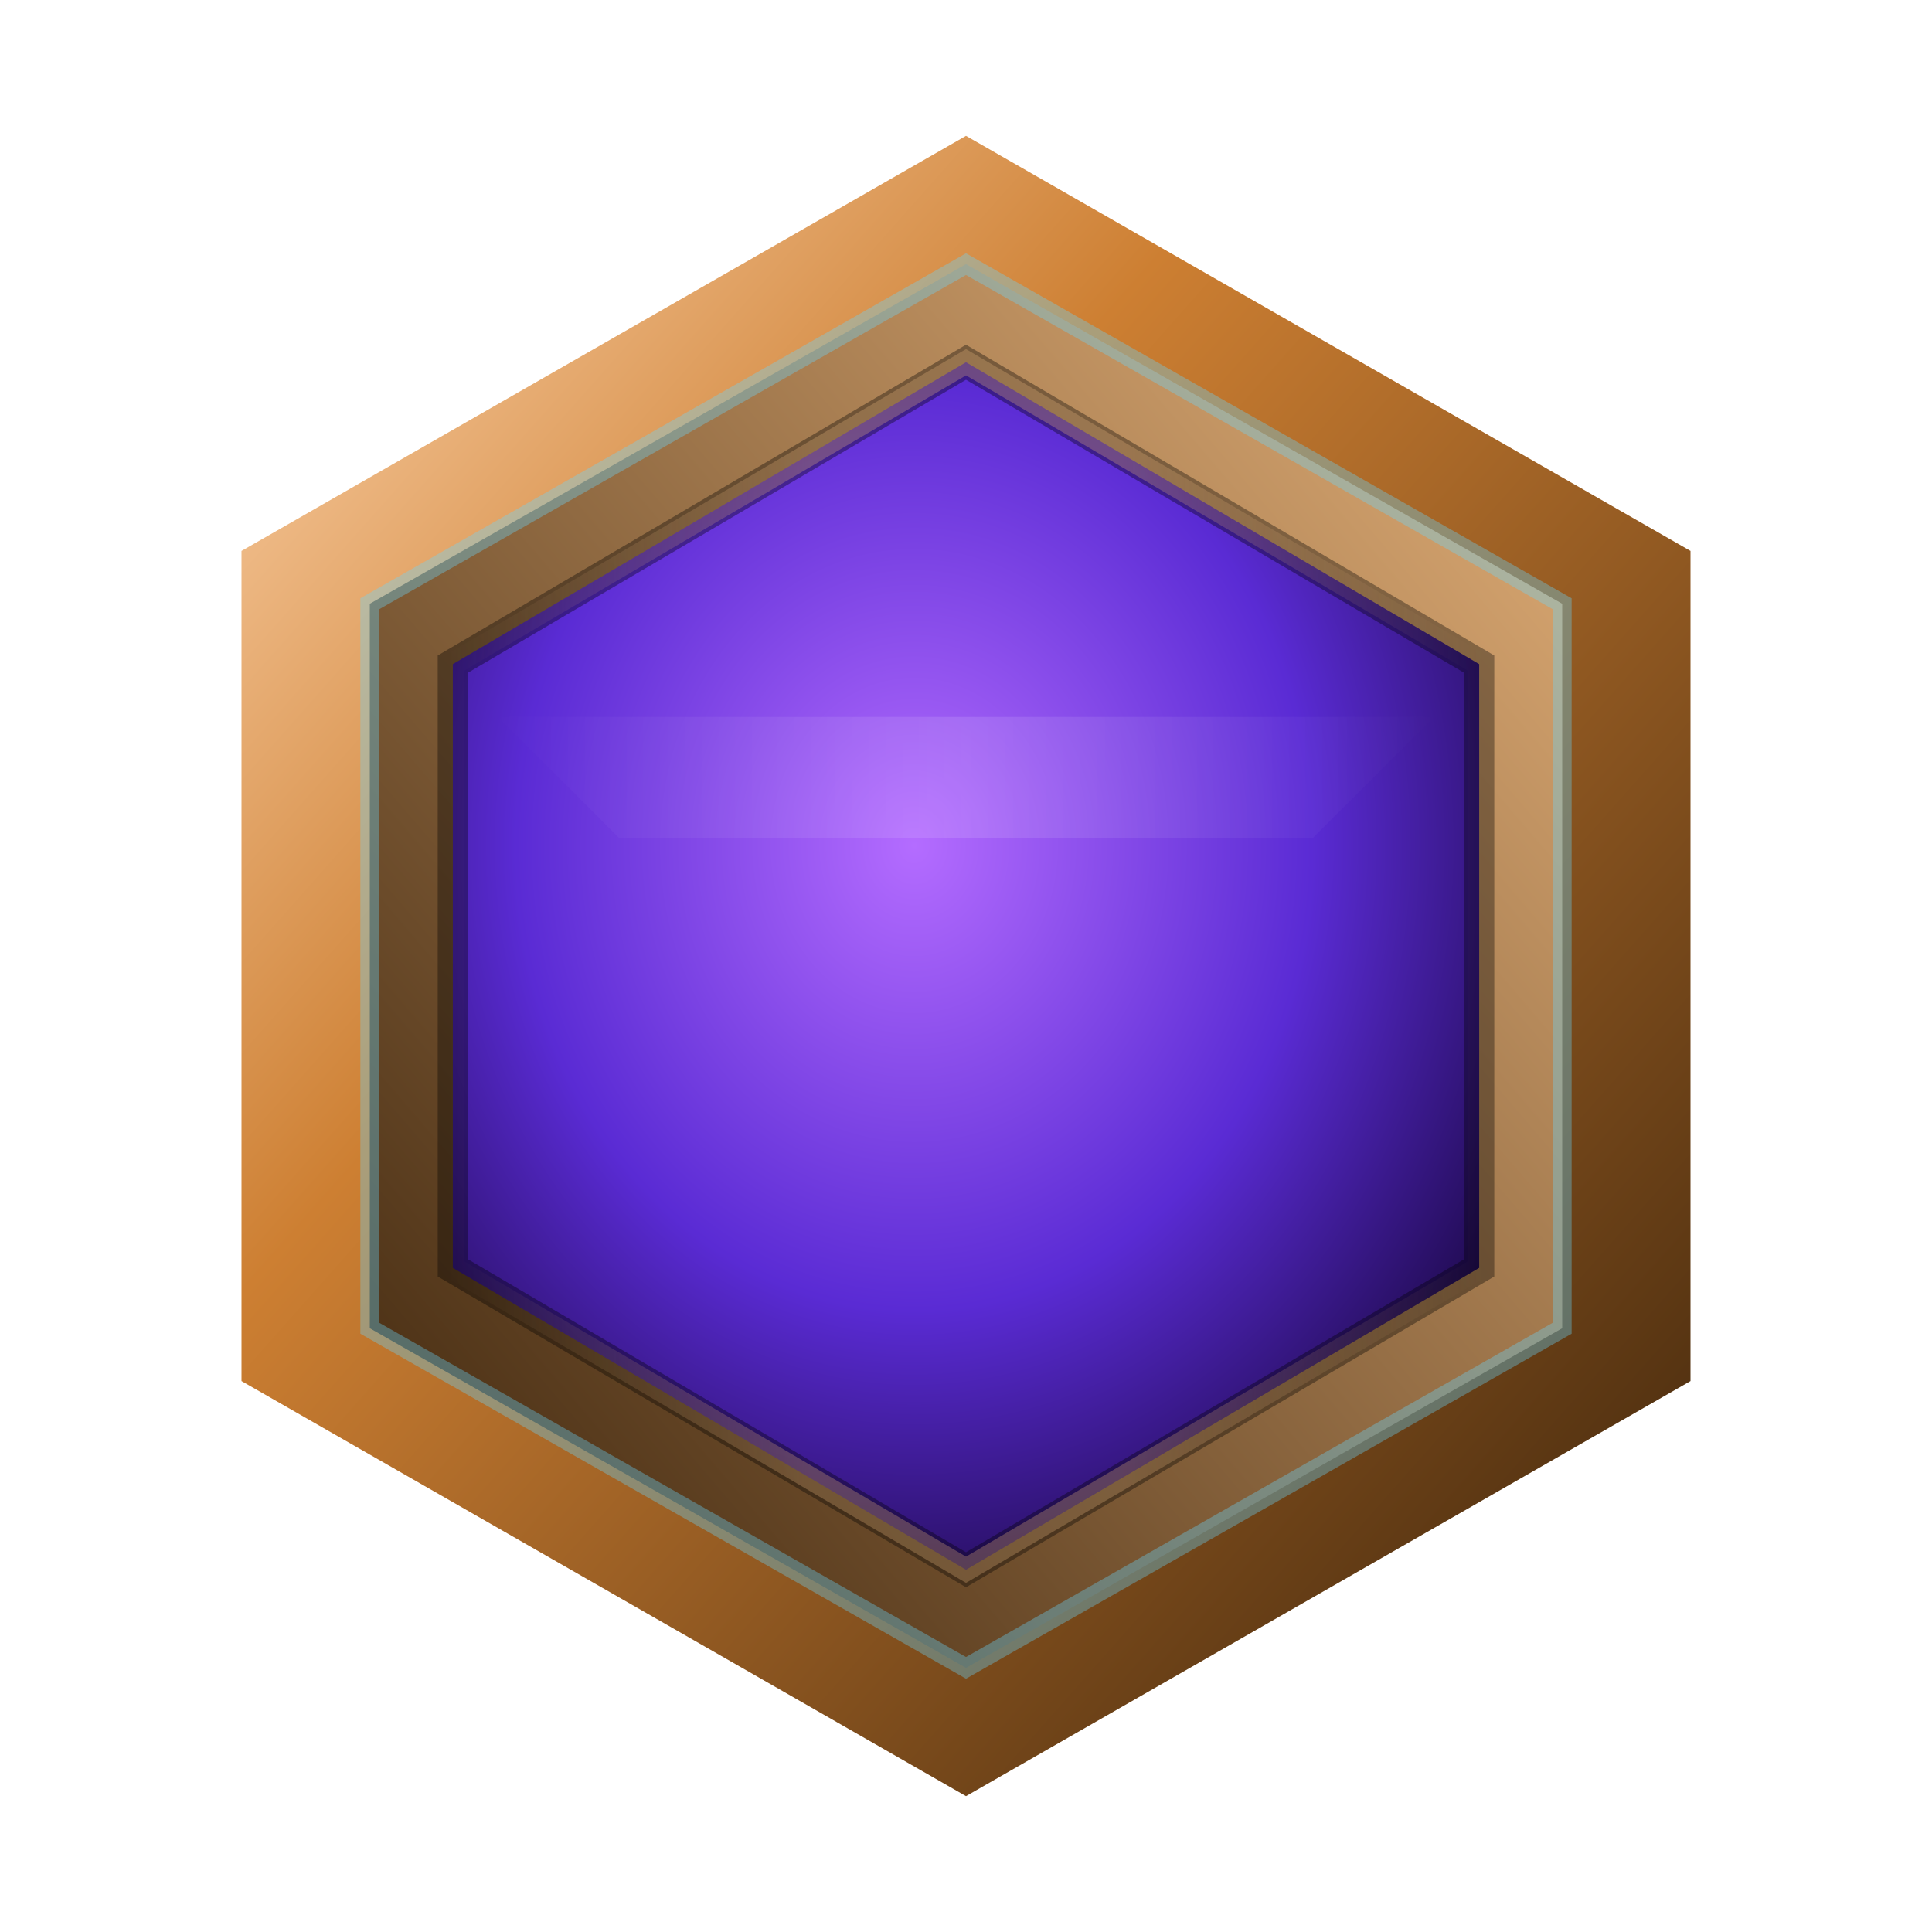
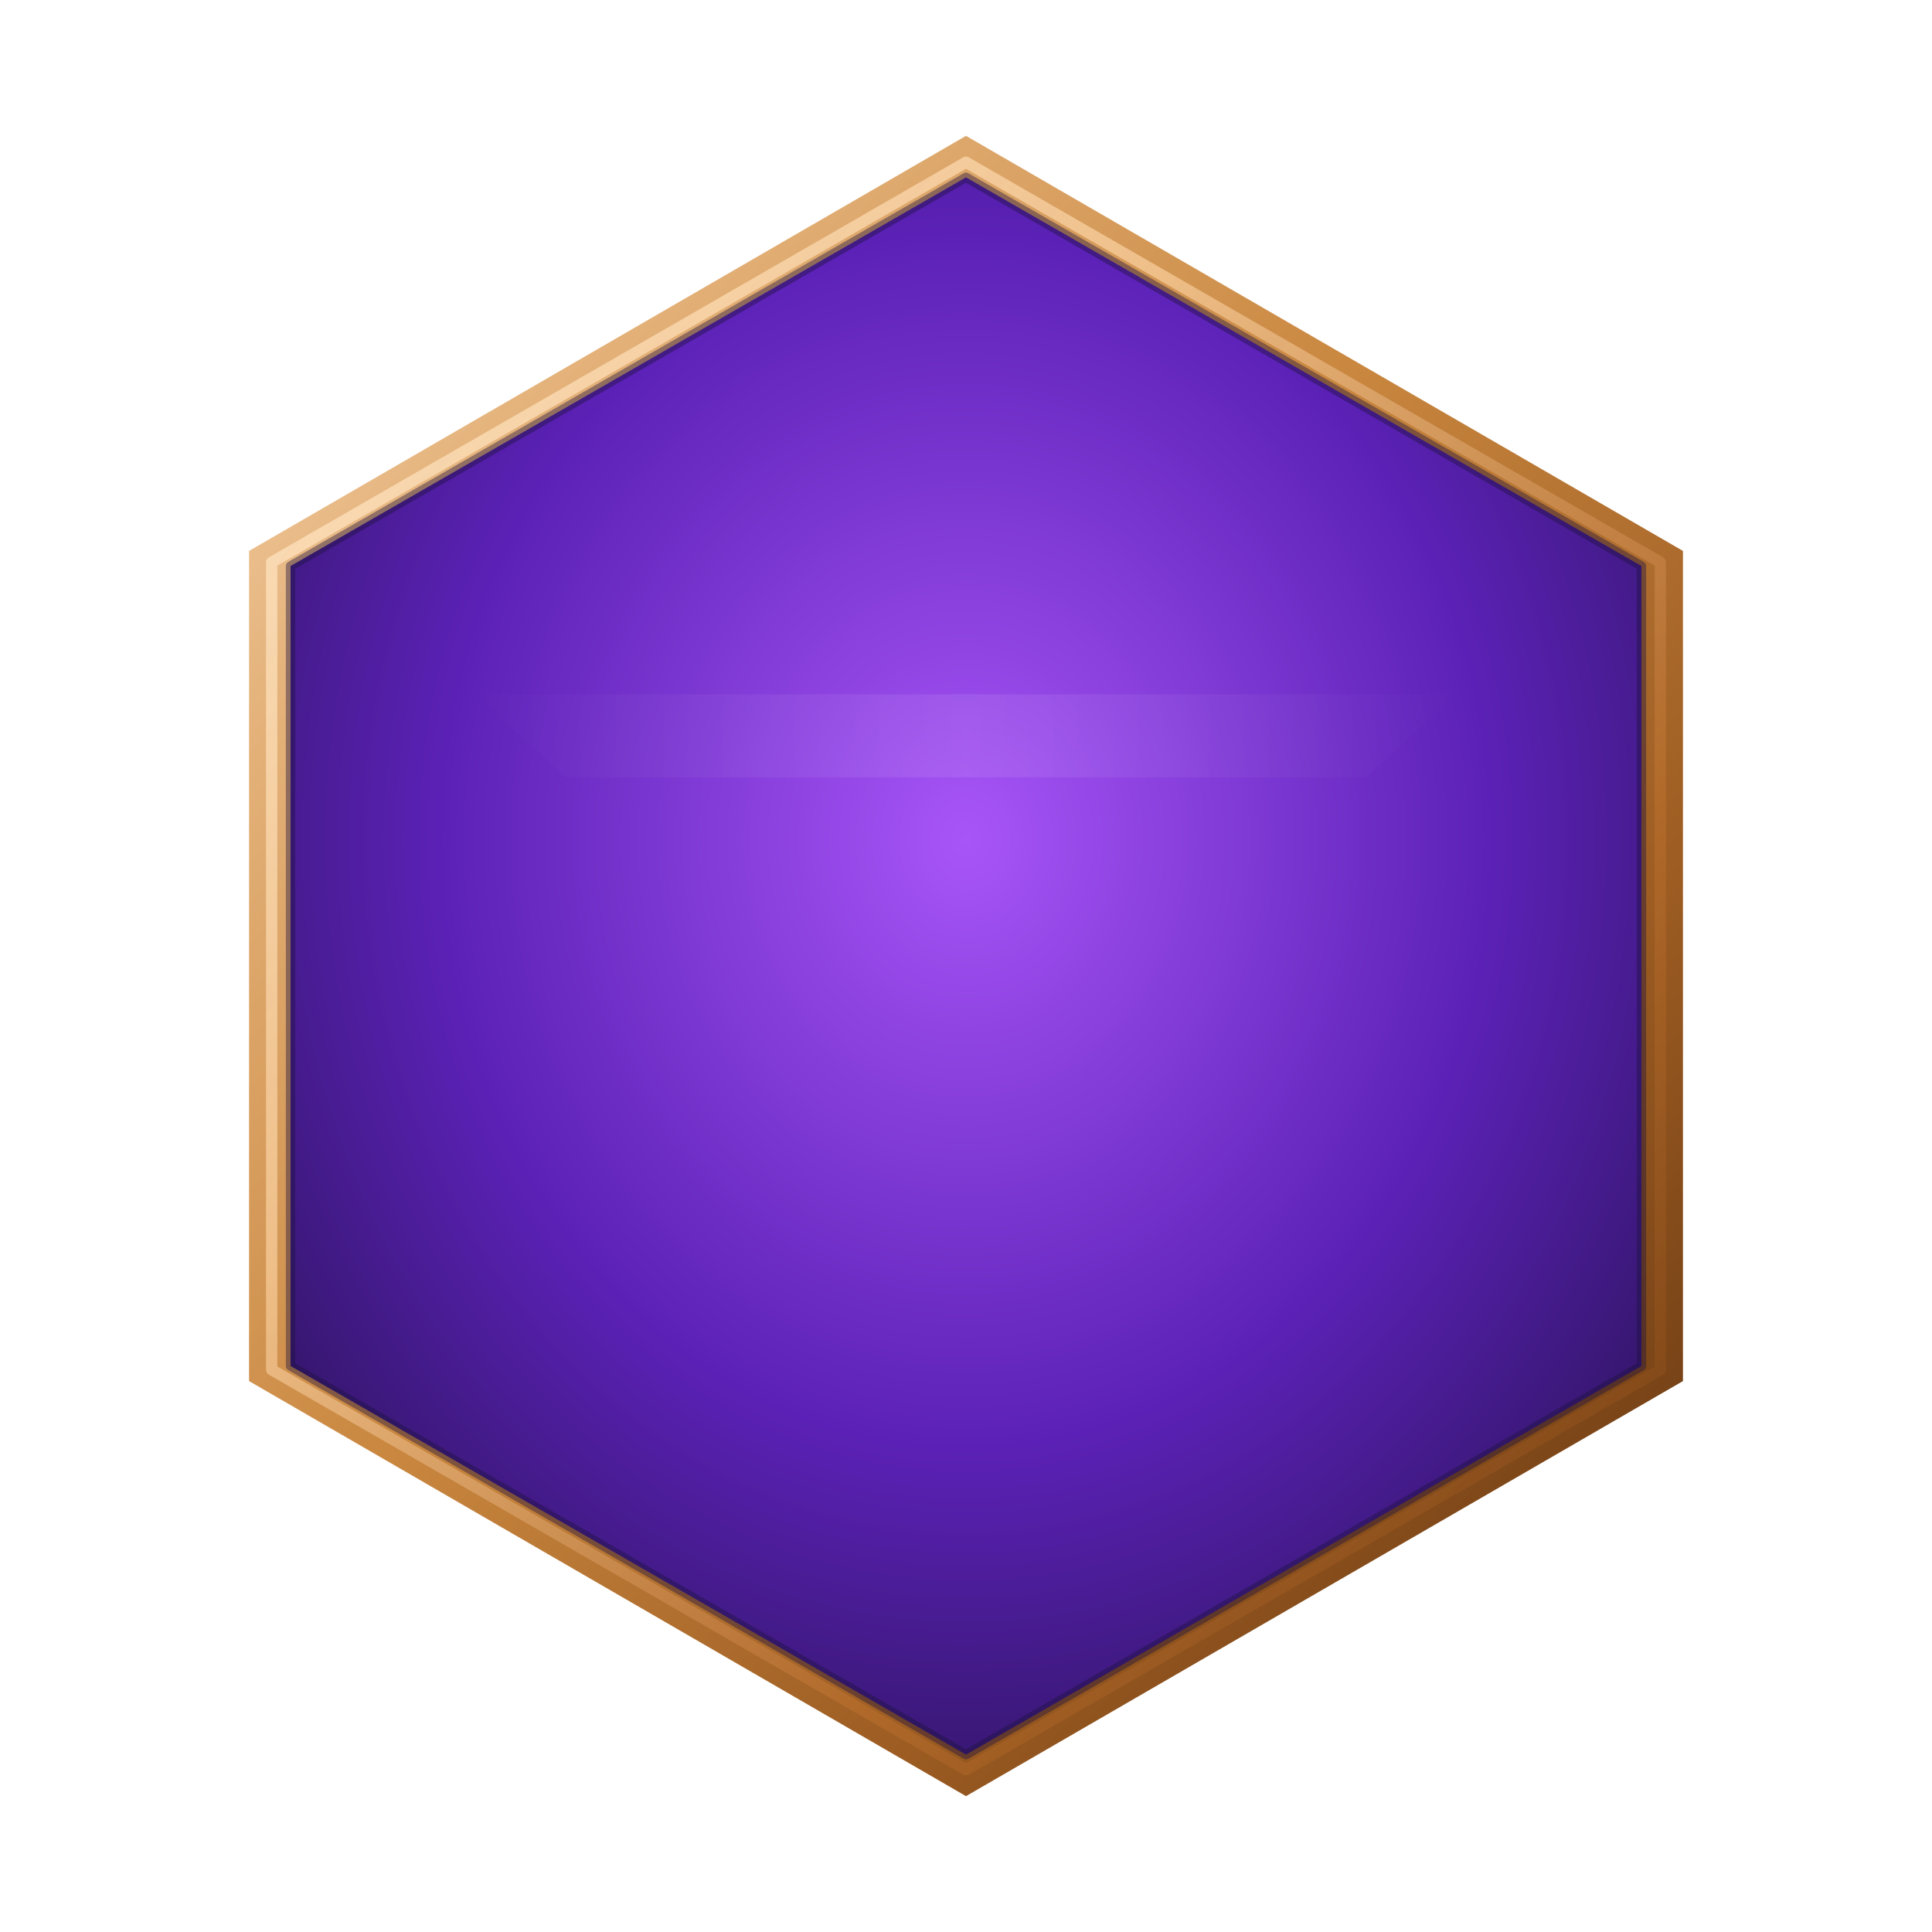
<svg xmlns="http://www.w3.org/2000/svg" width="512" height="512" viewBox="0 0 512 512">
  <defs>
-     <linearGradient id="rim_intelligence_bronze" x1="0" y1="0" x2="1" y2="1">
-       <stop offset="0" stop-color="#FFD7B0" />
-       <stop offset="0.35" stop-color="#CD7F32" />
-       <stop offset="1" stop-color="#3A220A" />
+     <linearGradient id="bronzeMetal_intelligence_ultraslim" x1="0" y1="0" x2="1" y2="1">
+       <stop offset="0%" stop-color="#F7D7B3" />
+       <stop offset="18%" stop-color="#E4B27A" />
+       <stop offset="45%" stop-color="#C9873F" />
+       <stop offset="72%" stop-color="#9C5C22" />
+       <stop offset="100%" stop-color="#5B2F0E" />
    </linearGradient>
-     <linearGradient id="rimInner_intelligence_bronze" x1="1" y1="0" x2="0" y2="1">
-       <stop offset="0" stop-color="#E6B27A" />
-       <stop offset="1" stop-color="#3A220A" />
+     <linearGradient id="bronzeLine_intelligence_ultraslim" x1="0" y1="0" x2="1" y2="1">
+       <stop offset="0%" stop-color="#FFE8C9" stop-opacity="0.98" />
+       <stop offset="35%" stop-color="#F2C48F" stop-opacity="0.88" />
+       <stop offset="70%" stop-color="#B46B2A" stop-opacity="0.78" />
+       <stop offset="100%" stop-color="#6A3710" stop-opacity="0.72" />
    </linearGradient>
-     <radialGradient id="core_intelligence_bronze" cx="0.45" cy="0.40" r="0.70">
-       <stop offset="0" stop-color="#B46CFF" />
-       <stop offset="0.55" stop-color="#5A2BD4" />
-       <stop offset="1" stop-color="#16053A" />
+     <radialGradient id="intelligenceCore_bronze_ultraslim" cx="50%" cy="42%" r="70%">
+       <stop offset="0%" stop-color="#A855F7" />
+       <stop offset="55%" stop-color="#5B21B6" />
+       <stop offset="100%" stop-color="#24124D" />
    </radialGradient>
-     <linearGradient id="ring_intelligence_bronze" x1="0" y1="0" x2="1" y2="0">
-       <stop offset="0" stop-color="#E6B27A" stop-opacity="0" />
-       <stop offset="0.35" stop-color="#E6B27A" stop-opacity="0.55" />
-       <stop offset="0.65" stop-color="#E6B27A" stop-opacity="0.55" />
-       <stop offset="1" stop-color="#E6B27A" stop-opacity="0" />
-     </linearGradient>
-     <linearGradient id="shine_intelligence_bronze" x1="0" y1="0" x2="1" y2="0">
-       <stop offset="0" stop-color="#fff" stop-opacity="0" />
-       <stop offset="0.5" stop-color="#fff" stop-opacity="0.22" />
-       <stop offset="1" stop-color="#fff" stop-opacity="0" />
+     <linearGradient id="coreShine_intelligence_bronze_ultraslim" x1="0" y1="0" x2="1" y2="0">
+       <stop offset="0%" stop-color="#FFFFFF" stop-opacity="0" />
+       <stop offset="50%" stop-color="#FFFFFF" stop-opacity="0.16" />
+       <stop offset="100%" stop-color="#FFFFFF" stop-opacity="0" />
    </linearGradient>
  </defs>
-   <polygon points="256,36 448,146 448,366 256,476 64,366 64,146" fill="url(#rim_intelligence_bronze)" />
-   <polygon points="256,70 414,160 414,352 256,442 98,352 98,160" fill="url(#rimInner_intelligence_bronze)" />
-   <polygon points="256,70 414,160 414,352 256,442 98,352 98,160" fill="none" stroke="#66D6FF" stroke-width="5" opacity="0.35" />
-   <polygon points="256,96 392,176 392,336 256,416 120,336 120,176" fill="url(#core_intelligence_bronze)" />
-   <polygon points="256,96 392,176 392,336 256,416 120,336 120,176" fill="none" stroke="#000" stroke-width="8" opacity="0.35" />
-   <polygon points="256,96 392,176 392,336 256,416 120,336 120,176" fill="none" stroke="url(#ring_intelligence_bronze)" stroke-width="6" opacity="0.55" />
-   <polygon points="132,190 380,190 348,222 164,222" fill="url(#shine_intelligence_bronze)" opacity="0.55" />
+   <polygon points="256,36 446,146 446,366 256,476 66,366 66,146" fill="url(#bronzeMetal_intelligence_ultraslim)" />
+   <polygon points="256,43 440,149 440,363 256,469 72,363 72,149" fill="none" stroke="url(#bronzeLine_intelligence_ultraslim)" stroke-width="3" stroke-linejoin="round" />
+   <polygon points="256,47 435,150 435,362 256,465 77,362 77,150" fill="url(#intelligenceCore_bronze_ultraslim)" />
+   <polygon points="256,47 435,150 435,362 256,465 77,362 77,150" fill="none" stroke="#1E1240" stroke-width="2.5" stroke-opacity="0.42" stroke-linejoin="round" />
+   <polygon points="126,184 386,184 362,206 150,206" fill="url(#coreShine_intelligence_bronze_ultraslim)" opacity="0.55" />
</svg>
